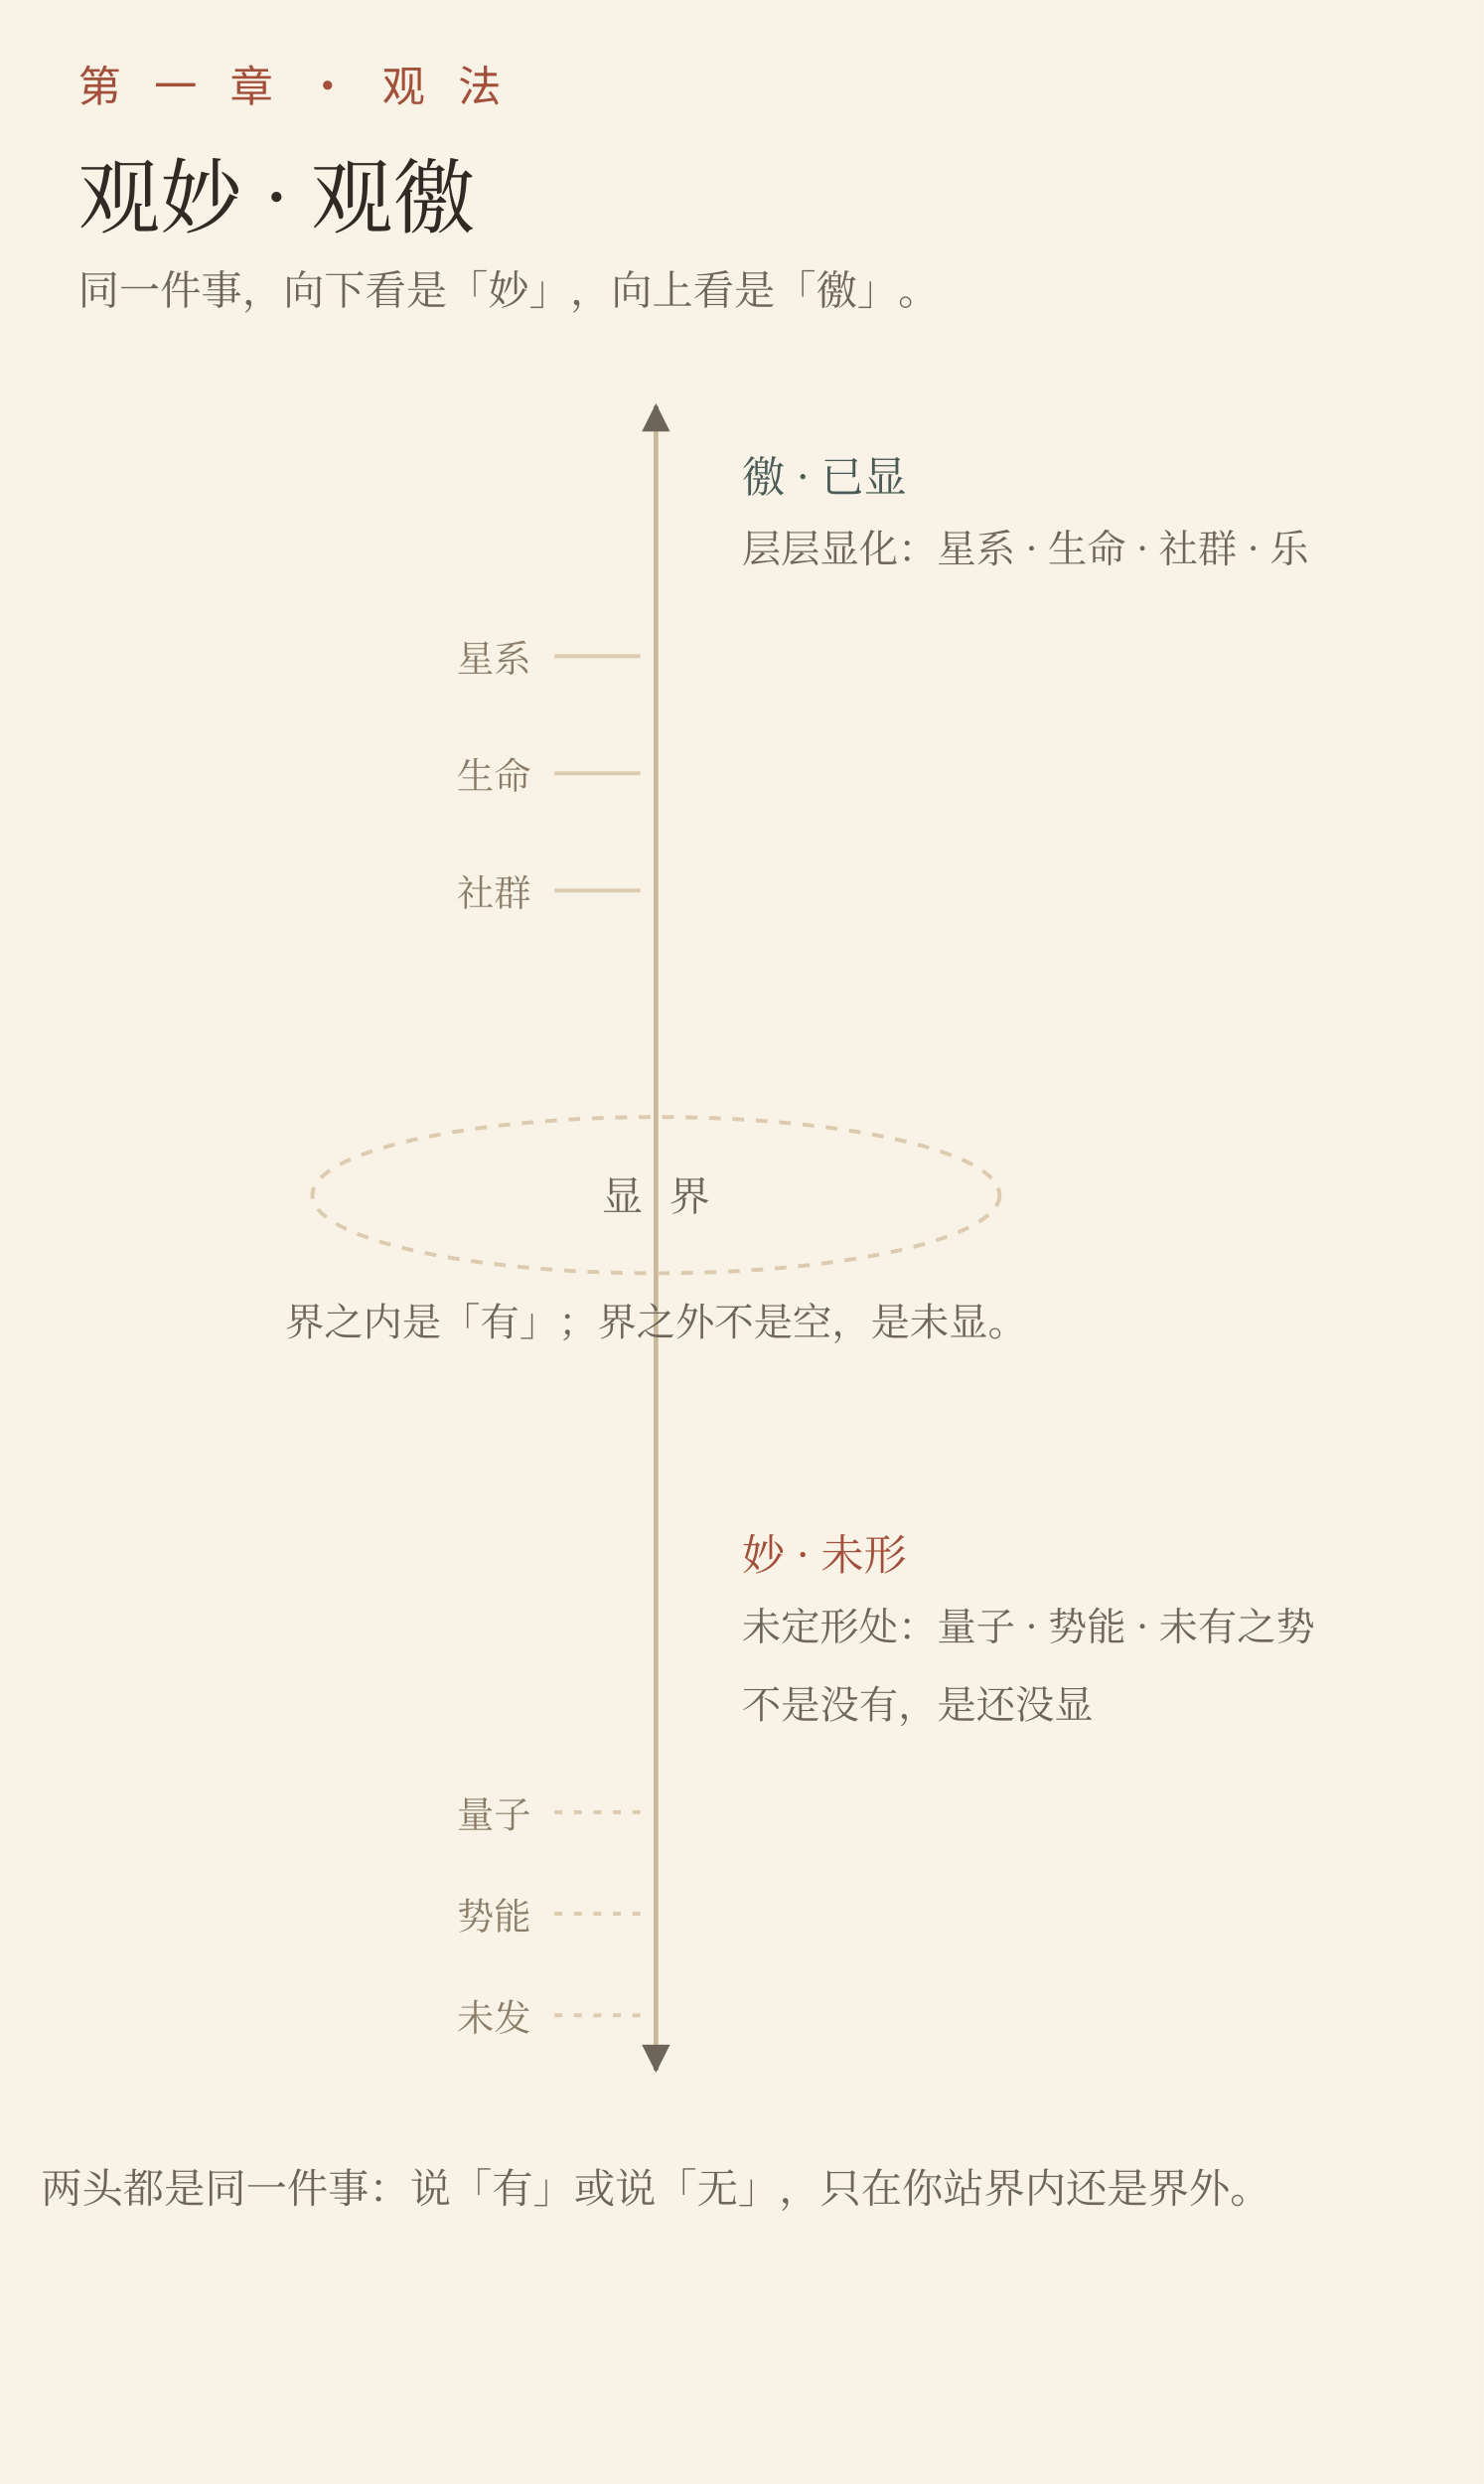
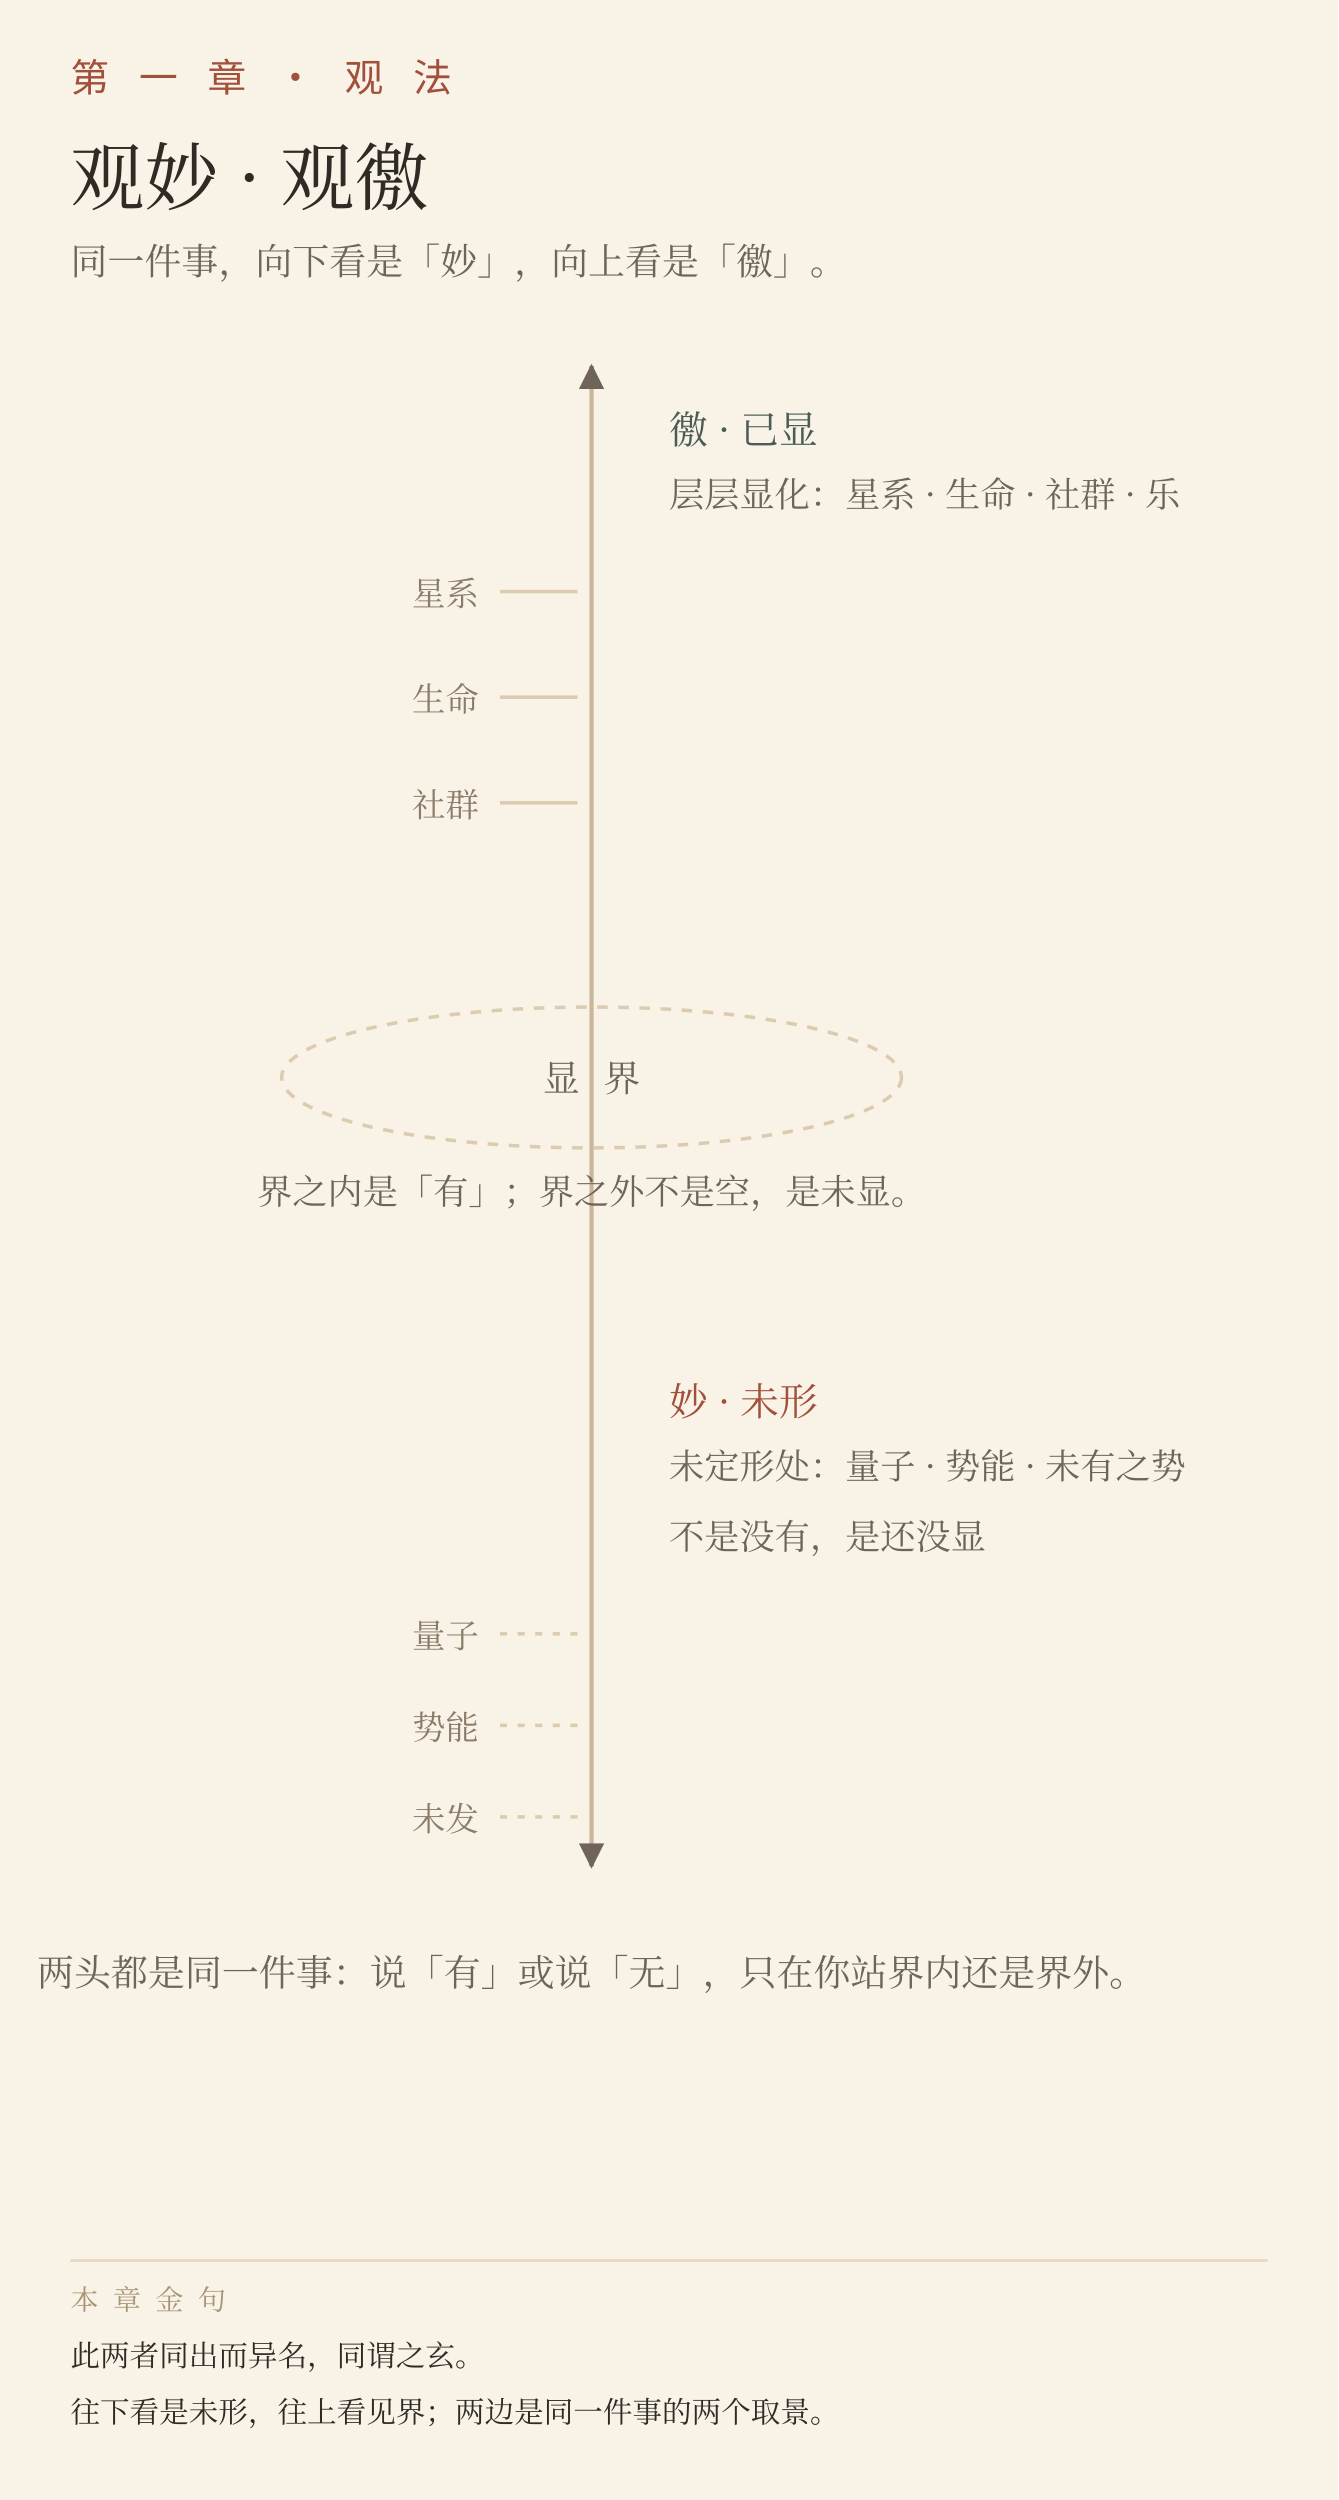
- <svg xmlns="http://www.w3.org/2000/svg" viewBox="0 0 380 636" role="img" aria-label="观妙与观徼：向下探未形，向上看见界" font-family="'Noto Serif CJK SC','Noto Serif SC','Songti SC',serif">
+ <svg xmlns="http://www.w3.org/2000/svg" viewBox="0 0 380 710" role="img" aria-label="观妙与观徼：向下探未形，向上看见界" font-family="'Noto Serif CJK SC','Noto Serif SC','Songti SC',serif">
  <defs>
    <marker id="arr" viewBox="0 0 10 10" refX="9" refY="5" markerWidth="6" markerHeight="6" orient="auto">
      <path d="M0 0 L10 5 L0 10 z" fill="#6E6459" />
    </marker>
    <marker id="arr2" viewBox="0 0 10 10" refX="9" refY="5" markerWidth="6" markerHeight="6" orient="auto">
      <path d="M0 0 L10 5 L0 10 z" fill="#4A5C55" />
    </marker>
    <marker id="arrL" viewBox="0 0 10 10" refX="1" refY="5" markerWidth="6" markerHeight="6" orient="auto">
      <path d="M10 0 L0 5 L10 10 z" fill="#4A5C55" />
    </marker>
    <marker id="arrS" viewBox="0 0 10 10" refX="9" refY="5" markerWidth="6" markerHeight="6" orient="auto">
      <path d="M0 0 L10 5 L0 10 z" fill="#A2503B" />
    </marker>
  </defs>
-   <rect x="0" y="0" width="380" height="636" fill="#F8F3E6" />
+   <rect x="0" y="0" width="380" height="710" fill="#F8F3E6" />
  <text x="20" y="26" font-size="11" fill="#A2503B" font-family="'Noto Sans CJK SC','Noto Sans SC',sans-serif" letter-spacing="3">第 一 章 · 观 法</text>
  <text x="20" y="58" font-size="21" fill="#2F2A24">观妙 · 观徼</text>
  <text x="20" y="78" font-size="10.5" fill="#6E6459">同一件事，向下看是「妙」，向上看是「徼」。</text>
  <line x1="168" y1="110" x2="168" y2="524" stroke="#C9B79A" stroke-width="1.2" />
  <line x1="168" y1="110" x2="168" y2="104" stroke="#6E6459" stroke-width="1.2" marker-end="url(#arr)" />
  <line x1="168" y1="524" x2="168" y2="530" stroke="#6E6459" stroke-width="1.2" marker-end="url(#arr)" />
  <text x="190" y="126" font-size="11" fill="#4A5C55">徼 · 已显</text>
  <text x="190" y="144" font-size="10" fill="#6E6459">层层显化：星系 · 生命 · 社群 · 乐</text>
  <line x1="142" y1="168" x2="164" y2="168" stroke="#DCCBB0" stroke-width="1" />
  <text x="136" y="172" font-size="9.5" fill="#8A7C69" text-anchor="end">星系</text>
  <line x1="142" y1="198" x2="164" y2="198" stroke="#DCCBB0" stroke-width="1" />
  <text x="136" y="202" font-size="9.5" fill="#8A7C69" text-anchor="end">生命</text>
  <line x1="142" y1="228" x2="164" y2="228" stroke="#DCCBB0" stroke-width="1" />
  <text x="136" y="232" font-size="9.5" fill="#8A7C69" text-anchor="end">社群</text>
  <ellipse cx="168" cy="306" rx="88" ry="20" fill="none" stroke="#DCCBB0" stroke-width="1" stroke-dasharray="3 3" />
  <text x="168" y="310" font-size="10.5" fill="#6E6459" text-anchor="middle" letter-spacing="2">显 界</text>
  <text x="168" y="342" font-size="10" fill="#6E6459" text-anchor="middle">界之内是「有」；界之外不是空，是未显。</text>
  <text x="190" y="402" font-size="11" fill="#A2503B">妙 · 未形</text>
  <text x="190" y="420" font-size="10" fill="#6E6459">未定形处：量子 · 势能 · 未有之势</text>
  <text x="190" y="440" font-size="10" fill="#6E6459">不是没有，是还没显</text>
  <line x1="142" y1="464" x2="164" y2="464" stroke="#DCCBB0" stroke-width="1" stroke-dasharray="2 3" />
  <text x="136" y="468" font-size="9.5" fill="#8A7C69" text-anchor="end">量子</text>
  <line x1="142" y1="490" x2="164" y2="490" stroke="#DCCBB0" stroke-width="1" stroke-dasharray="2 3" />
  <text x="136" y="494" font-size="9.5" fill="#8A7C69" text-anchor="end">势能</text>
  <line x1="142" y1="516" x2="164" y2="516" stroke="#DCCBB0" stroke-width="1" stroke-dasharray="2 3" />
  <text x="136" y="520" font-size="9.5" fill="#8A7C69" text-anchor="end">未发</text>
  <text x="168" y="564" font-size="10.5" fill="#6E6459" text-anchor="middle">两头都是同一件事：说「有」或说「无」，只在你站界内还是界外。</text>
+   <line x1="20" y1="642" x2="360" y2="642" stroke="#E6D8C2" stroke-width="0.8" />
+   <text x="20" y="656" font-size="8.0" fill="#A89577" letter-spacing="1">本 章 金 句</text>
+   <text x="20" y="672" font-size="8.4" fill="#2F2A24">此两者同出而异名，同谓之玄。</text>
+   <text x="20" y="688" font-size="8.4" fill="#2F2A24">往下看是未形，往上看见界；两边是同一件事的两个取景。</text>
</svg>
